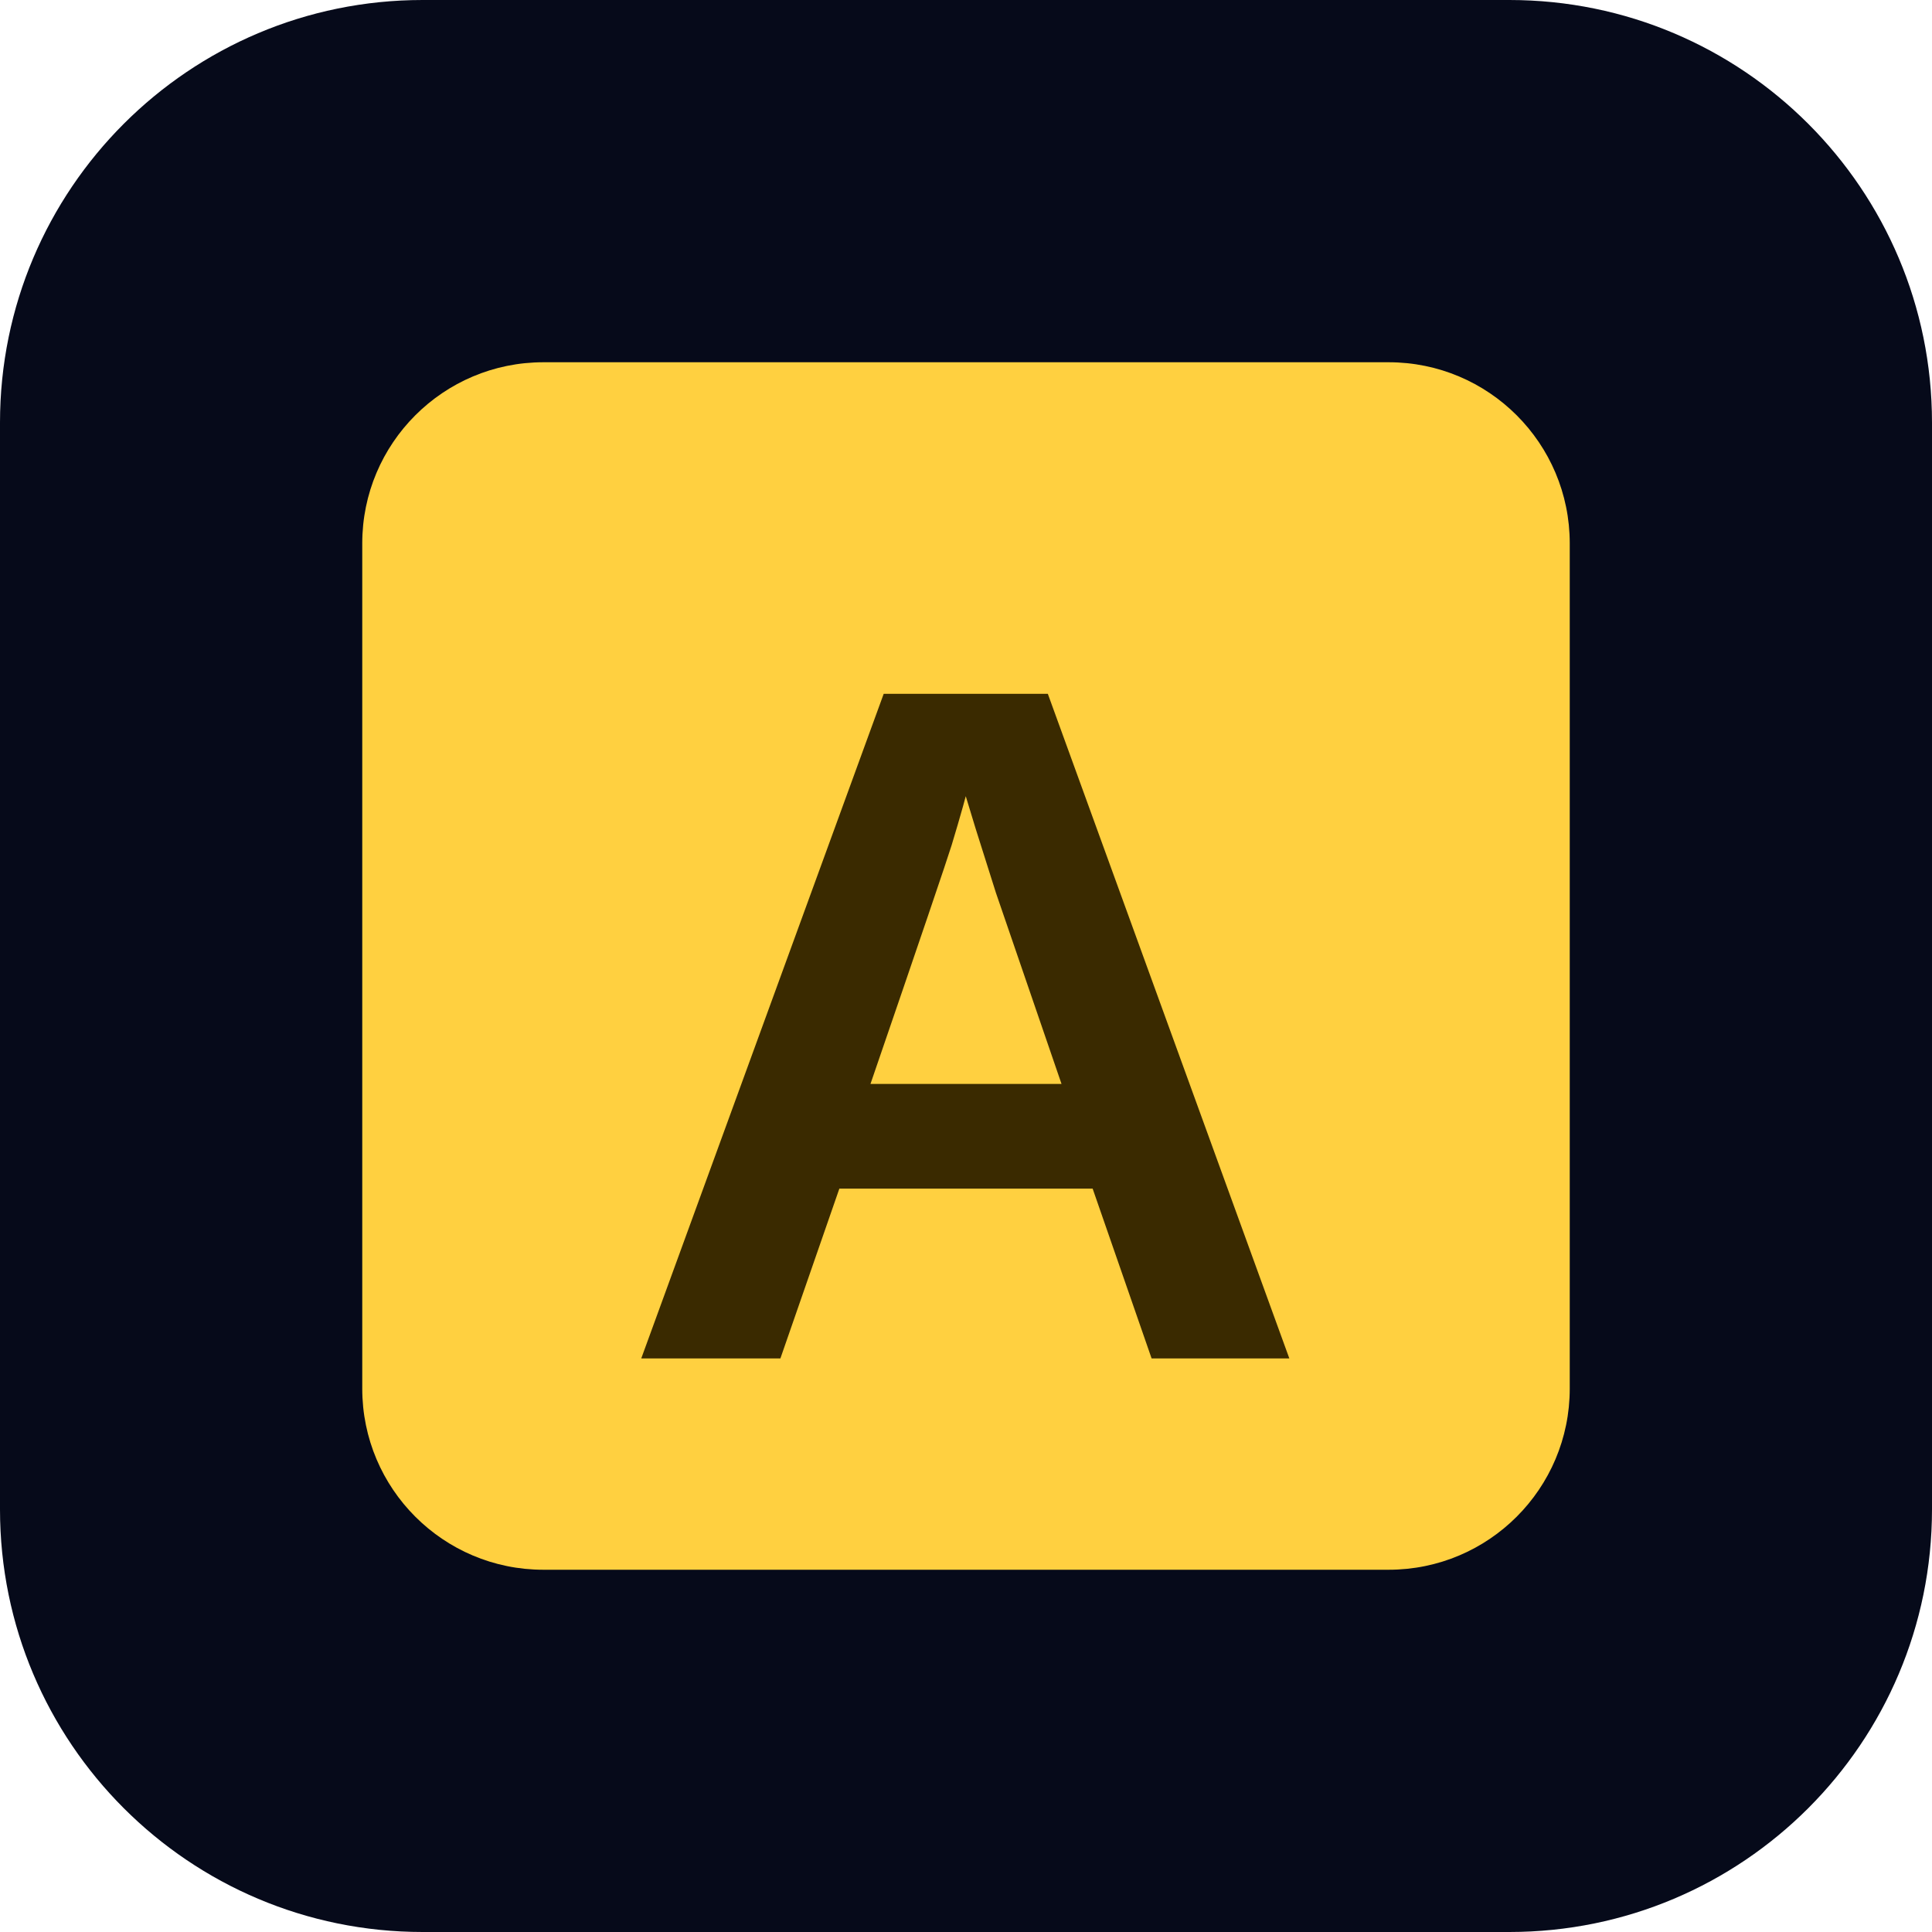
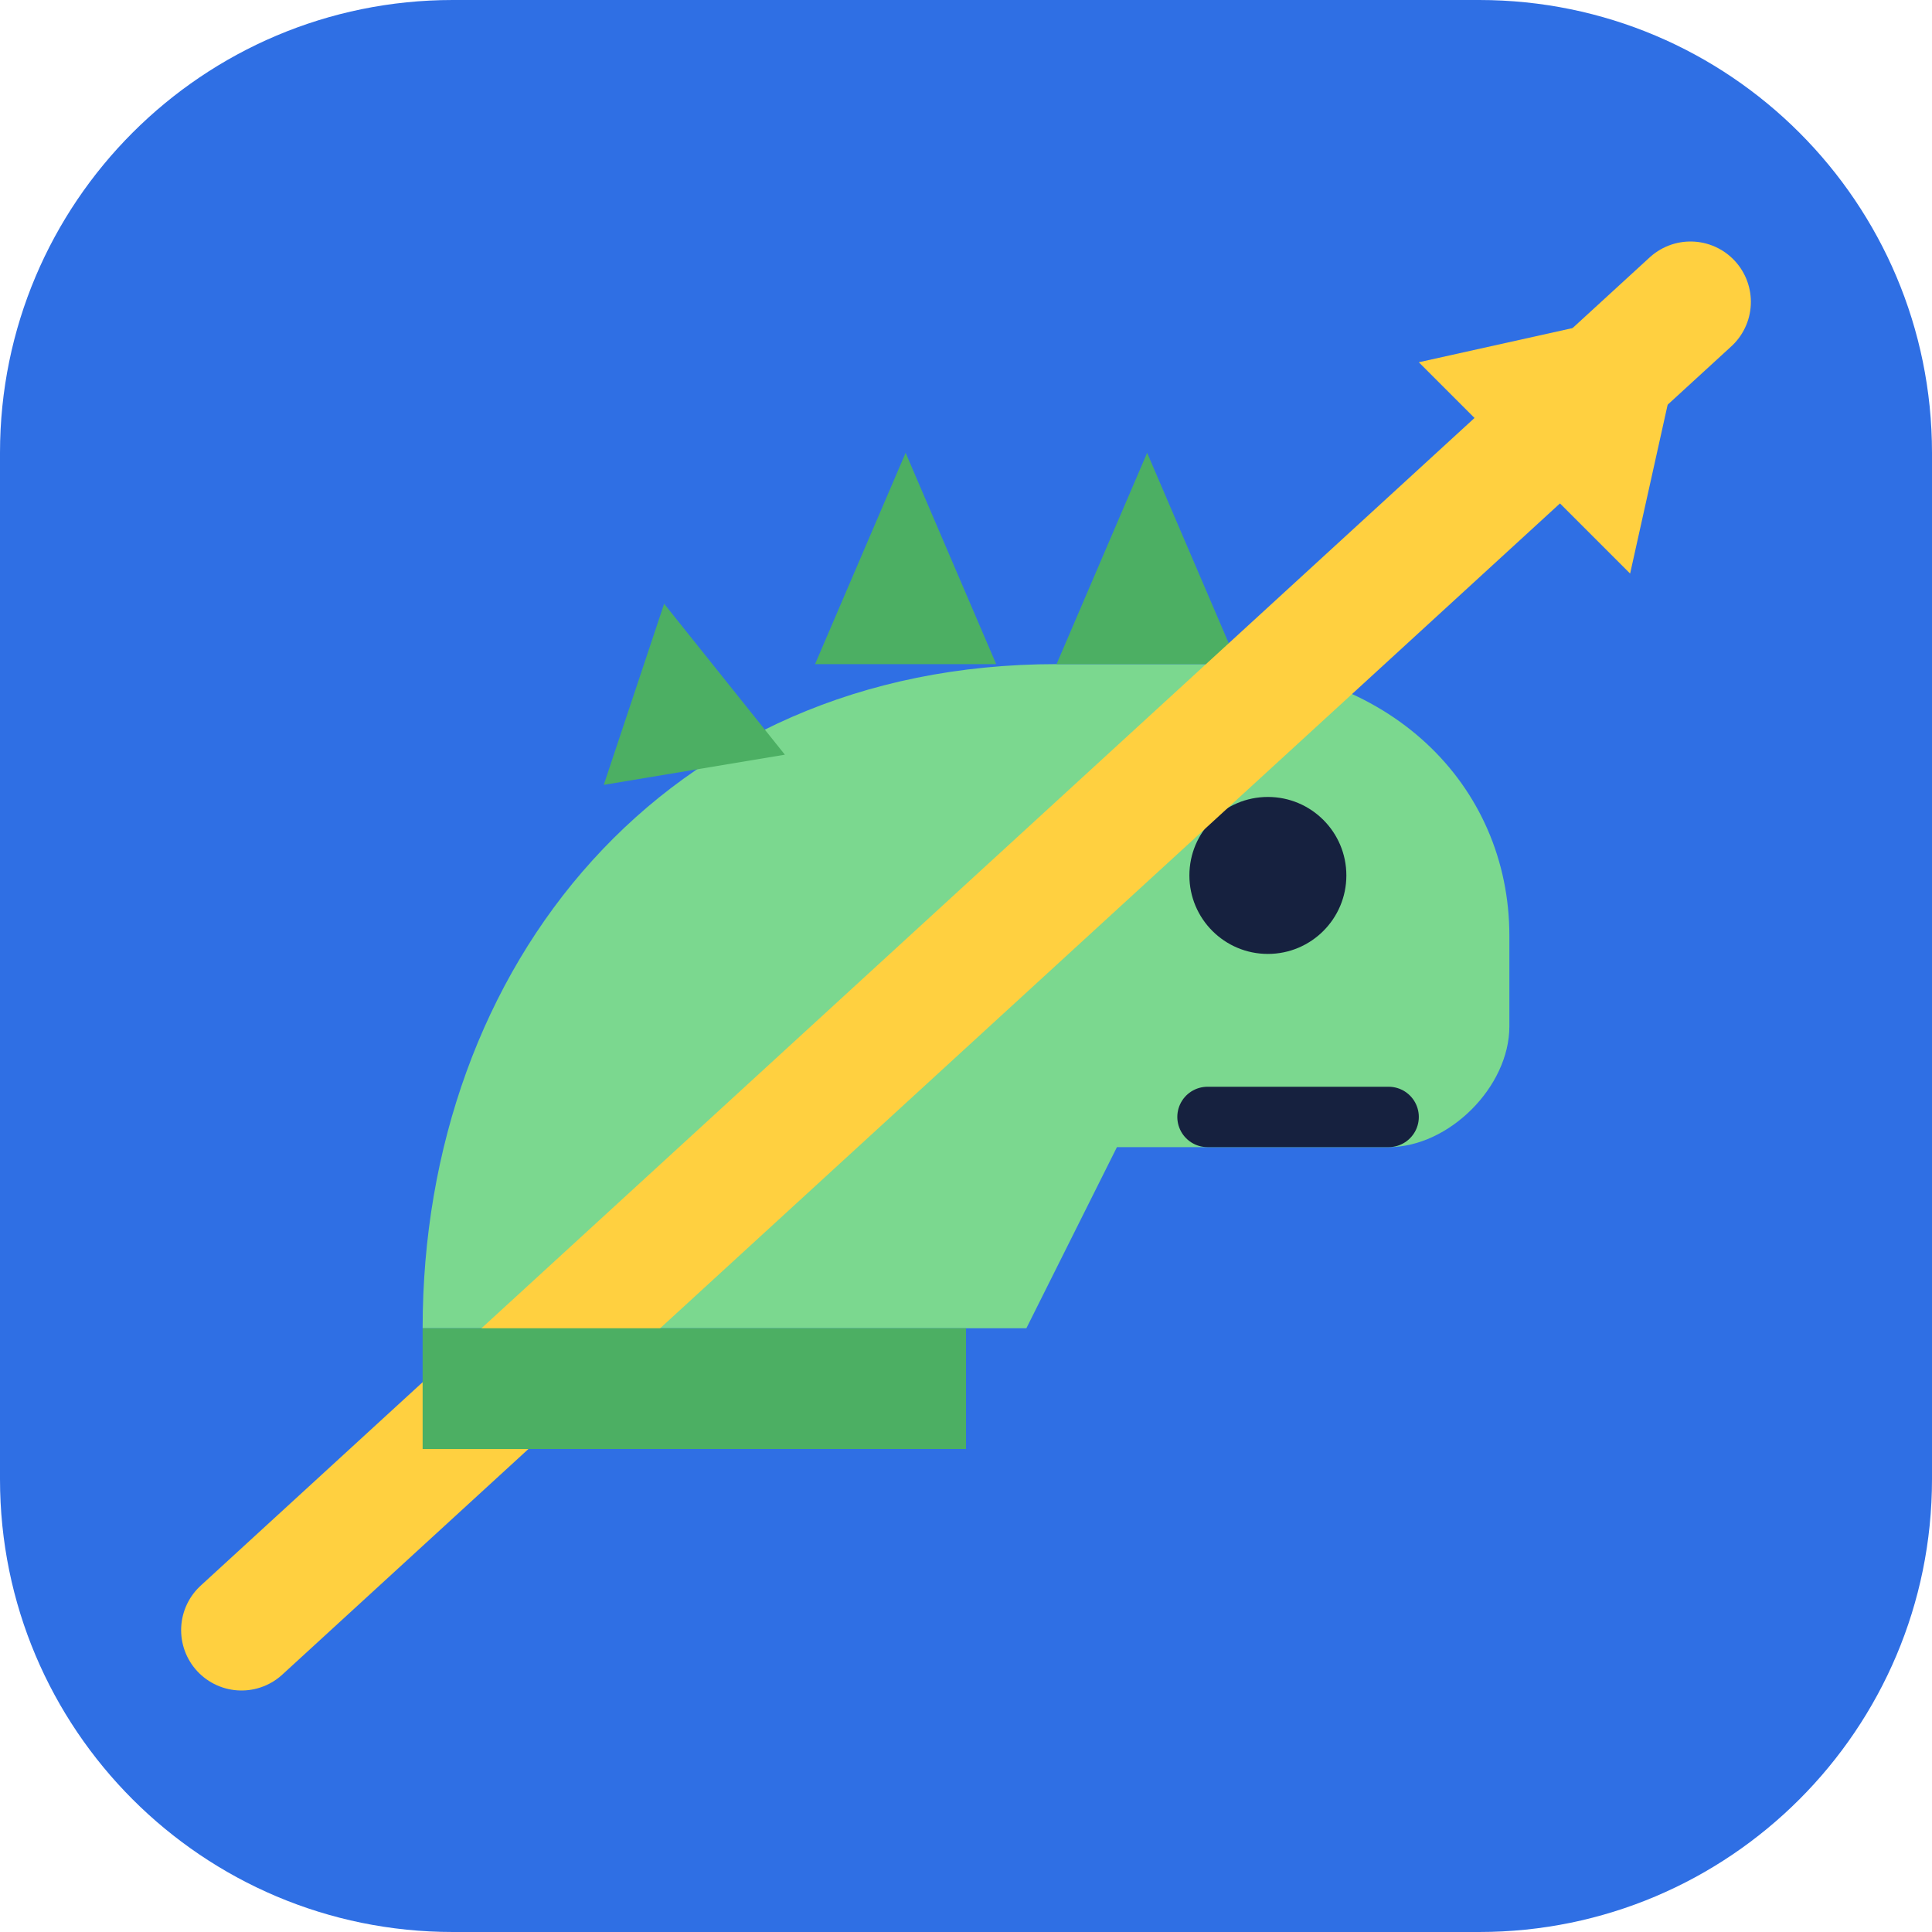
<svg xmlns="http://www.w3.org/2000/svg" viewBox="0 0 64 64">
-   <rect width="64" height="64" rx="14" fill="#060a1a" />
-   <rect x="12" y="12" width="40" height="40" rx="6" fill="#ffd040" />
-   <text x="32" y="45" font-family="Arial Black,Arial,sans-serif" font-size="32" font-weight="900" text-anchor="middle" fill="#3a2a00">A</text>
+   <rect width="64" height="64" rx="15" fill="#2f6fe4" />
+   <path d="M14 44c0-12 8-22 21-22h5c6 0 10 4 10 9v3c0 2-2 4-4 4h-9l-3 6H14z" fill="#7bd88f" />
+   <path d="M27 22l3-7 3 7M35 22l3-7 3 7M20 26l2-6 4 5" fill="#4caf63" />
+   <circle cx="42" cy="29" r="2.6" fill="#16213f" />
+   <path d="M40 37h6" stroke="#16213f" stroke-width="2" stroke-linecap="round" />
+   <path d="M8 54L56 10" stroke="#ffd040" stroke-width="4" stroke-linecap="round" />
+   <path d="M56 10l-9 2 7 7z" fill="#ffd040" />
+   <path d="M14 44h18v4H14z" fill="#4caf63" />
</svg>
